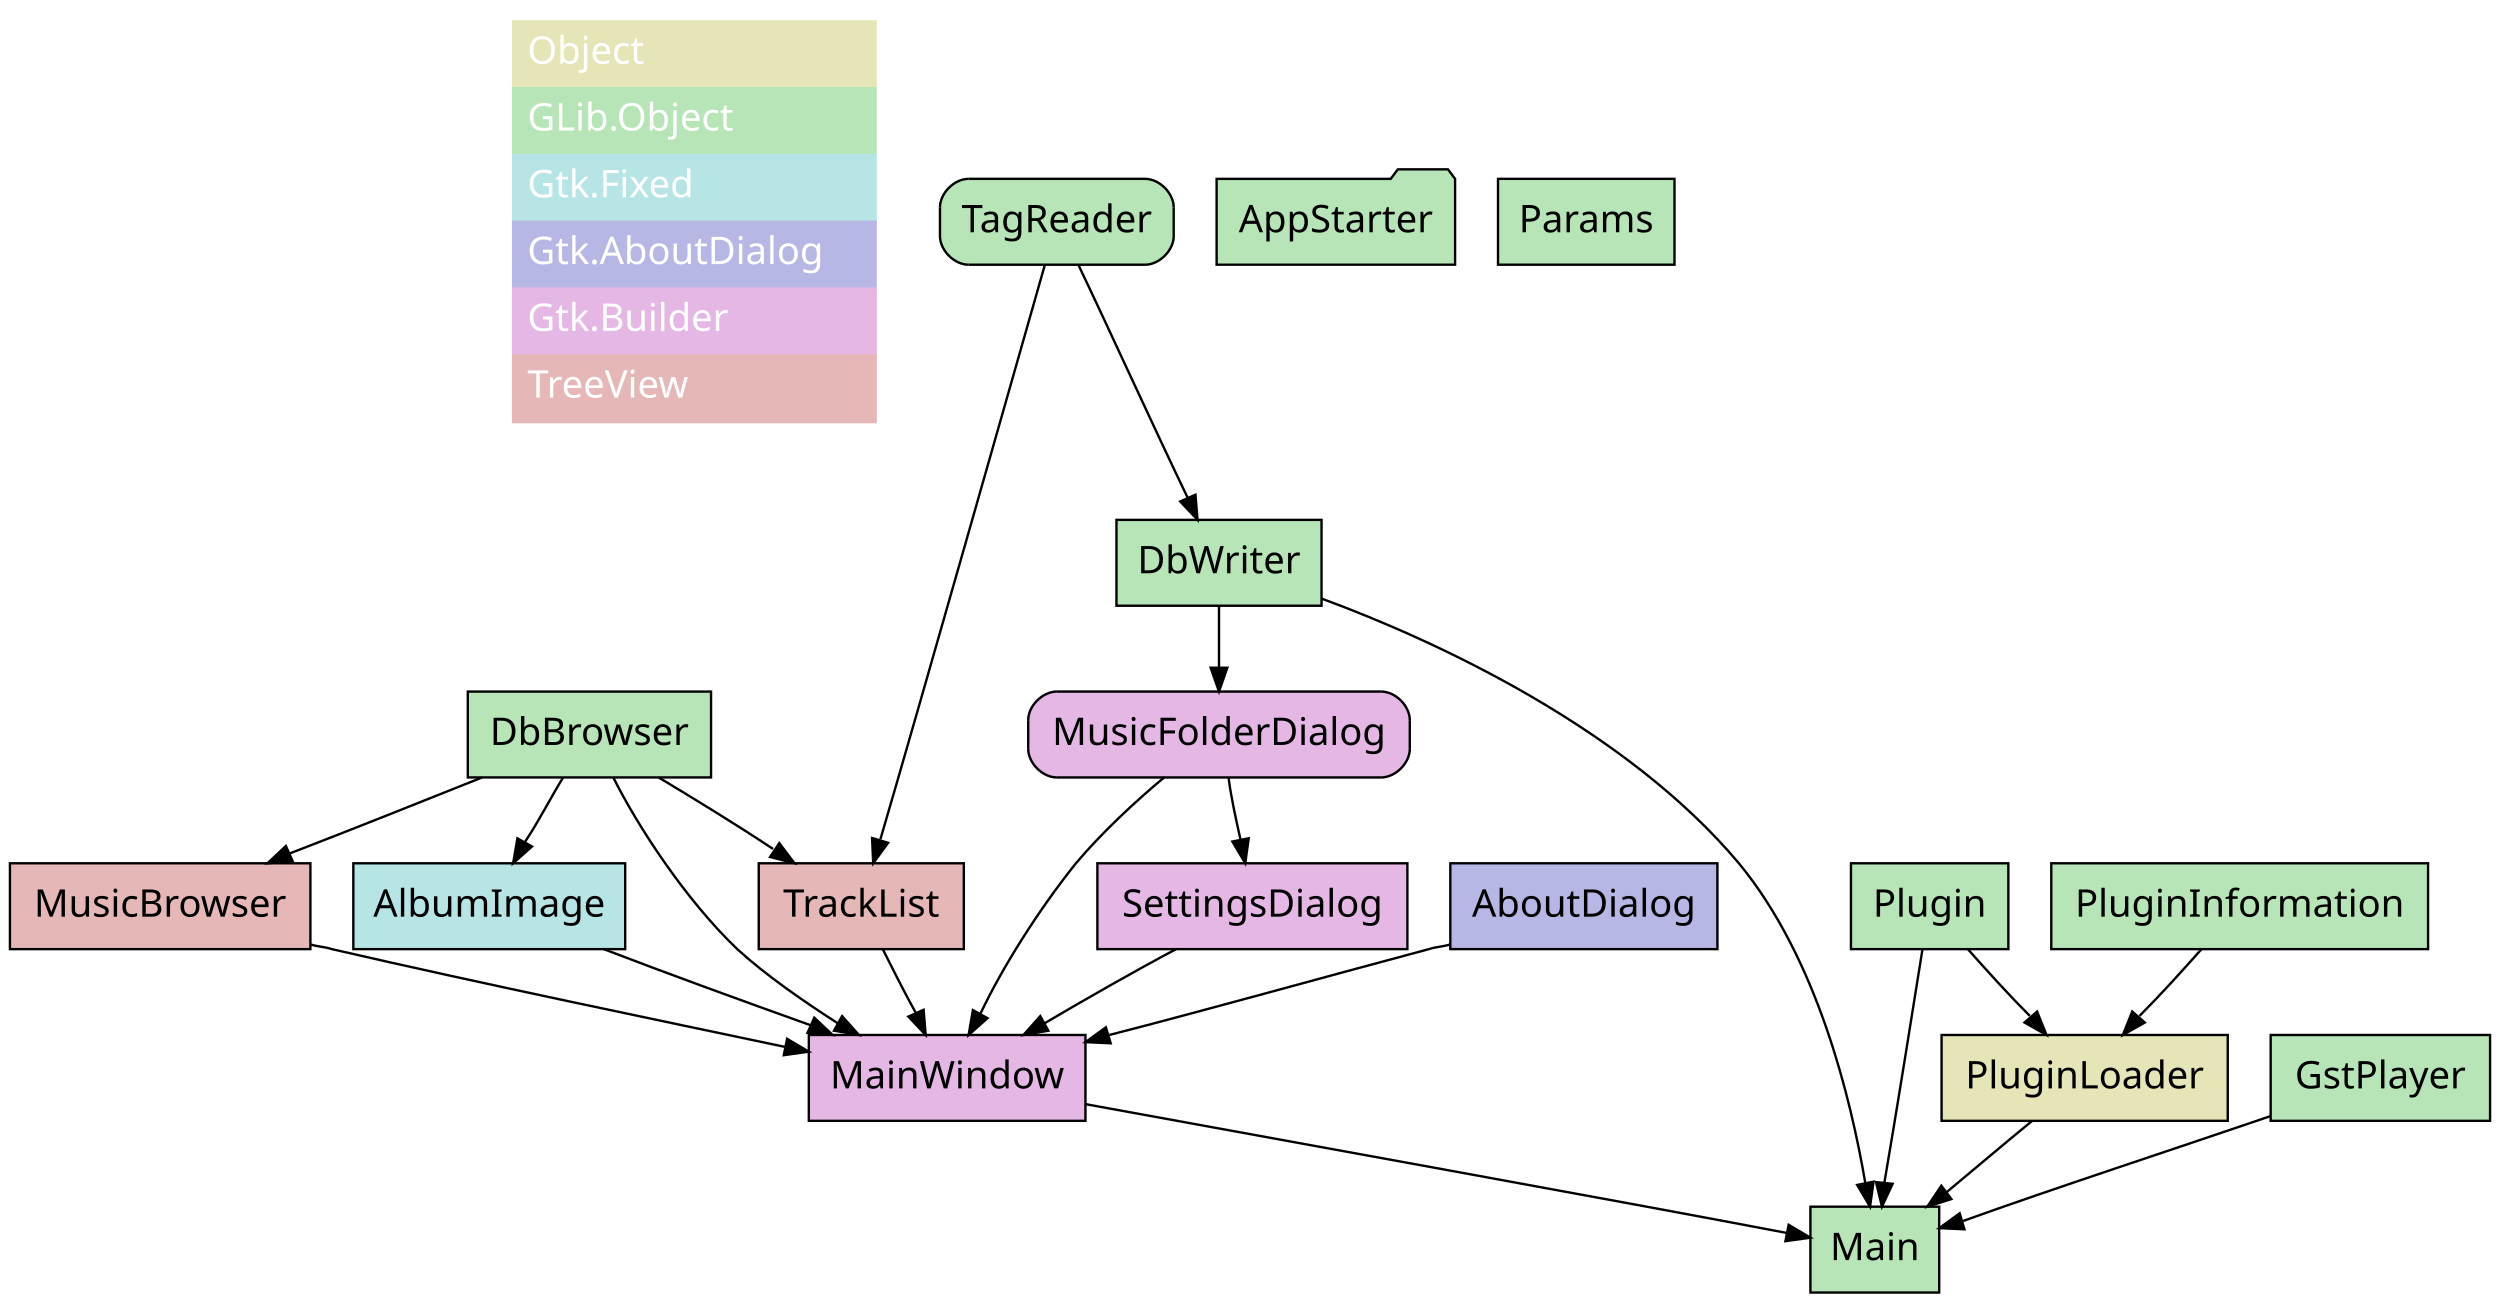
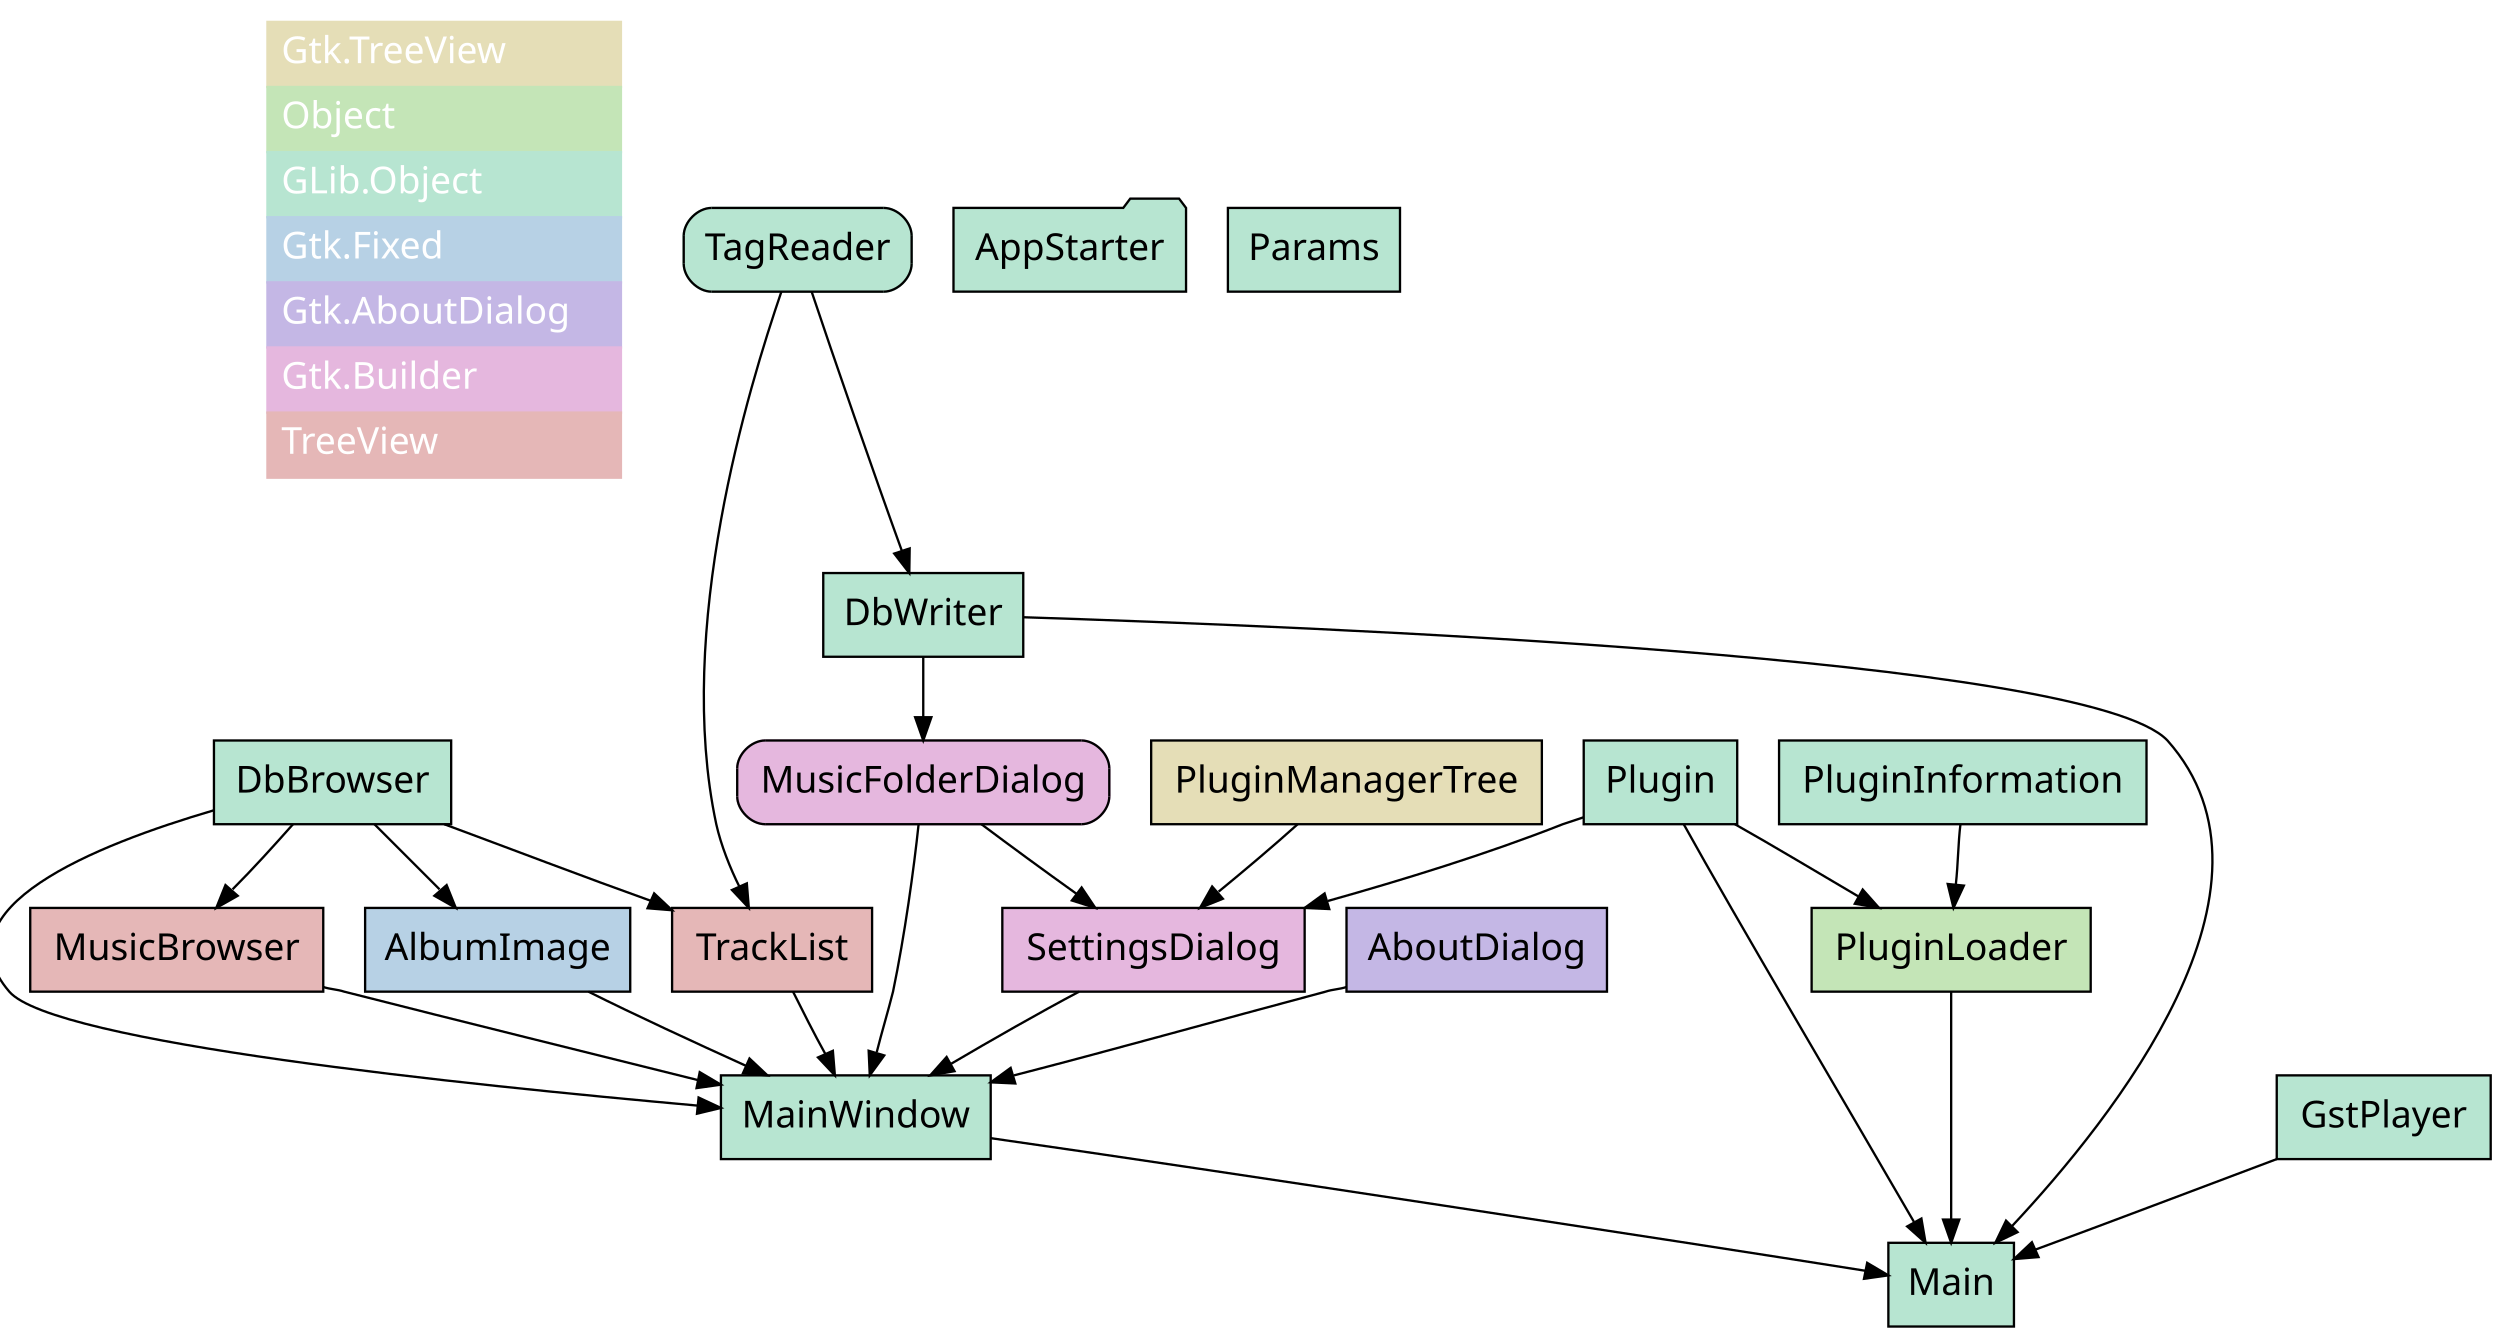
- <svg xmlns="http://www.w3.org/2000/svg" xmlns:xlink="http://www.w3.org/1999/xlink" width="432pt" height="225pt" viewBox="0.00 0.00 432.00 225.07">
-   <g id="graph0" class="graph" transform="scale(0.412214 0.412214) rotate(0) translate(4 542)">
-     <polygon style="fill:white;stroke:white;" points="-4,4 -4,-542 1044,-542 1044,4 -4,4" />
+ <svg xmlns="http://www.w3.org/2000/svg" xmlns:xlink="http://www.w3.org/1999/xlink" width="432pt" height="231pt" viewBox="0.00 0.00 432.00 230.67">
+   <g id="graph0" class="graph" transform="scale(0.40186 0.40186) rotate(0) translate(4 570)">
+     <polygon style="fill:white;stroke:white;" points="-4,4 -4,-570 1071,-570 1071,4 -4,4" />
    <g id="node1" class="node">
-       <polygon style="fill:none;stroke:white;" points="372,-538 202,-538 202,-360 372,-360 372,-538" />
-       <polygon style="fill:none;stroke:white;" points="210,-364 210,-534 364,-534 364,-364 210,-364" />
-       <polygon style="fill:#e5e5b7;stroke:#e5e5b7;" points="211,-505 211,-533 363,-533 363,-505 211,-505" />
-       <text text-anchor="start" x="217" y="-515.267" style="font-family:sans;font-size:16.00;fill:white;"> Object </text>
-       <polygon style="fill:#b7e5b7;stroke:#b7e5b7;" points="211,-477 211,-505 363,-505 363,-477 211,-477" />
-       <text text-anchor="start" x="217" y="-487.267" style="font-family:sans;font-size:16.00;fill:white;"> GLib.Object </text>
-       <polygon style="fill:#b7e5e5;stroke:#b7e5e5;" points="211,-449 211,-477 363,-477 363,-449 211,-449" />
-       <text text-anchor="start" x="217" y="-459.267" style="font-family:sans;font-size:16.00;fill:white;"> Gtk.Fixed </text>
-       <polygon style="fill:#b7b7e5;stroke:#b7b7e5;" points="211,-421 211,-449 363,-449 363,-421 211,-421" />
-       <text text-anchor="start" x="217" y="-431.267" style="font-family:sans;font-size:16.00;fill:white;"> Gtk.AboutDialog </text>
-       <polygon style="fill:#e5b7e5;stroke:#e5b7e5;" points="211,-393 211,-421 363,-421 363,-393 211,-393" />
-       <text text-anchor="start" x="217" y="-403.267" style="font-family:sans;font-size:16.00;fill:white;"> Gtk.Builder </text>
-       <polygon style="fill:#e5b7b7;stroke:#e5b7b7;" points="211,-365 211,-393 363,-393 363,-365 211,-365" />
-       <text text-anchor="start" x="217" y="-375.267" style="font-family:sans;font-size:16.00;fill:white;"> TreeView </text>
+       <polygon style="fill:none;stroke:white;" points="272,-566 102,-566 102,-360 272,-360 272,-566" />
+       <polygon style="fill:none;stroke:white;" points="110,-364 110,-562 264,-562 264,-364 110,-364" />
+       <polygon style="fill:#e5deb7;stroke:#e5deb7;" points="111,-533 111,-561 263,-561 263,-533 111,-533" />
+       <text text-anchor="start" x="117" y="-543.267" style="font-family:sans;font-size:16.00;fill:white;"> Gtk.TreeView </text>
+       <polygon style="fill:#c4e5b7;stroke:#c4e5b7;" points="111,-505 111,-533 263,-533 263,-505 111,-505" />
+       <text text-anchor="start" x="117" y="-515.267" style="font-family:sans;font-size:16.00;fill:white;"> Object </text>
+       <polygon style="fill:#b7e5d1;stroke:#b7e5d1;" points="111,-477 111,-505 263,-505 263,-477 111,-477" />
+       <text text-anchor="start" x="117" y="-487.267" style="font-family:sans;font-size:16.00;fill:white;"> GLib.Object </text>
+       <polygon style="fill:#b7d1e5;stroke:#b7d1e5;" points="111,-449 111,-477 263,-477 263,-449 111,-449" />
+       <text text-anchor="start" x="117" y="-459.267" style="font-family:sans;font-size:16.00;fill:white;"> Gtk.Fixed </text>
+       <polygon style="fill:#c4b7e5;stroke:#c4b7e5;" points="111,-421 111,-449 263,-449 263,-421 111,-421" />
+       <text text-anchor="start" x="117" y="-431.267" style="font-family:sans;font-size:16.00;fill:white;"> Gtk.AboutDialog </text>
+       <polygon style="fill:#e5b7de;stroke:#e5b7de;" points="111,-393 111,-421 263,-421 263,-393 111,-393" />
+       <text text-anchor="start" x="117" y="-403.267" style="font-family:sans;font-size:16.00;fill:white;"> Gtk.Builder </text>
+       <polygon style="fill:#e5b7b7;stroke:#e5b7b7;" points="111,-365 111,-393 263,-393 263,-365 111,-365" />
+       <text text-anchor="start" x="117" y="-375.267" style="font-family:sans;font-size:16.00;fill:white;"> TreeView </text>
    </g>
    <g id="node2" class="node">
      <a xlink:href="/home/qnull/xnoise/src/xnoise/xnoise-db-browser.vala" xlink:title="xnoise-db-browser.vala @ 34">
-         <polygon style="fill:#b7e5b7;stroke:black;" points="294,-252 192,-252 192,-216 294,-216 294,-252" />
-         <text text-anchor="middle" x="243" y="-229.6" style="font-family:sans;font-size:16.00;">DbBrowser</text>
+         <polygon style="fill:#b7e5d1;stroke:black;" points="190,-252 88,-252 88,-216 190,-216 190,-252" />
+         <text text-anchor="middle" x="139" y="-229.6" style="font-family:sans;font-size:16.00;">DbBrowser</text>
      </a>
    </g>
    <g id="node4" class="node">
      <a xlink:href="/home/qnull/xnoise/src/xnoise/xnoise-music-browser.vala" xlink:title="xnoise-music-browser.vala @ 35">
-         <polygon style="fill:#e5b7b7;stroke:black;" points="126,-180 4.26326e-14,-180 2.13163e-14,-144 126,-144 126,-180" />
-         <text text-anchor="middle" x="63" y="-157.6" style="font-family:sans;font-size:16.00;">MusicBrowser</text>
+         <polygon style="fill:#e5b7b7;stroke:black;" points="135,-180 9,-180 9,-144 135,-144 135,-180" />
+         <text text-anchor="middle" x="72" y="-157.6" style="font-family:sans;font-size:16.00;">MusicBrowser</text>
      </a>
    </g>
    <g id="edge2" class="edge">
-       <path style="fill:none;stroke:black;" d="M198,-216C173,-206 143,-194 117,-184" />
-       <polygon style="fill:black;stroke:black;" points="118.56,-180.863 108,-180 115.717,-187.26 118.56,-180.863" />
+       <path style="fill:none;stroke:black;" d="M122,-216C114,-207 105,-197 96,-188" />
+       <polygon style="fill:black;stroke:black;" points="98.219,-185.221 89,-180 92.951,-189.831 98.219,-185.221" />
    </g>
    <g id="node6" class="node">
      <a xlink:href="/home/qnull/xnoise/src/xnoise/xnoise-album-image.vala" xlink:title="xnoise-album-image.vala @ 34">
-         <polygon style="fill:#b7e5e5;stroke:black;" points="258,-180 144,-180 144,-144 258,-144 258,-180" />
-         <text text-anchor="middle" x="201" y="-157.6" style="font-family:sans;font-size:16.00;">AlbumImage</text>
+         <polygon style="fill:#b7d1e5;stroke:black;" points="267,-180 153,-180 153,-144 267,-144 267,-180" />
+         <text text-anchor="middle" x="210" y="-157.6" style="font-family:sans;font-size:16.00;">AlbumImage</text>
      </a>
    </g>
    <g id="edge4" class="edge">
-       <path style="fill:none;stroke:black;" d="M232,-216C227,-208 222,-198 216,-189" />
-       <polygon style="fill:black;stroke:black;" points="218.916,-187.042 211,-180 212.797,-190.441 218.916,-187.042" />
+       <path style="fill:none;stroke:black;" d="M157,-216C166,-207 176,-197 185,-188" />
+       <polygon style="fill:black;stroke:black;" points="188.049,-189.831 192,-180 182.781,-185.221 188.049,-189.831" />
    </g>
    <g id="node8" class="node">
      <a xlink:href="/home/qnull/xnoise/src/xnoise/xnoise-tracklist.vala" xlink:title="xnoise-tracklist.vala @ 35">
-         <polygon style="fill:#e5b7b7;stroke:black;" points="400,-180 314,-180 314,-144 400,-144 400,-180" />
-         <text text-anchor="middle" x="357" y="-157.6" style="font-family:sans;font-size:16.00;">TrackList</text>
+         <polygon style="fill:#e5b7b7;stroke:black;" points="371,-180 285,-180 285,-144 371,-144 371,-180" />
+         <text text-anchor="middle" x="328" y="-157.6" style="font-family:sans;font-size:16.00;">TrackList</text>
      </a>
    </g>
    <g id="edge6" class="edge">
-       <path style="fill:none;stroke:black;" d="M272,-216C287,-207 305,-196 320,-186" />
-       <polygon style="fill:black;stroke:black;" points="322.621,-188.459 329,-180 318.738,-182.635 322.621,-188.459" />
+       <path style="fill:none;stroke:black;" d="M187,-216C214,-206 248,-193 276,-183" />
+       <polygon style="fill:black;stroke:black;" points="277.283,-186.26 285,-179 274.44,-179.863 277.283,-186.26" />
    </g>
    <g id="node10" class="node">
      <a xlink:href="/home/qnull/xnoise/src/xnoise/xnoise-main-window.vala" xlink:title="xnoise-main-window.vala @ 34">
-         <polygon style="fill:#e5b7e5;stroke:black;" points="451,-108 335,-108 335,-72 451,-72 451,-108" />
-         <text text-anchor="middle" x="393" y="-85.6" style="font-family:sans;font-size:16.00;">MainWindow</text>
+         <polygon style="fill:#b7e5d1;stroke:black;" points="422,-108 306,-108 306,-72 422,-72 422,-108" />
+         <text text-anchor="middle" x="364" y="-85.6" style="font-family:sans;font-size:16.00;">MainWindow</text>
      </a>
    </g>
    <g id="edge8" class="edge">
-       <path style="fill:none;stroke:black;" d="M253,-216C263,-196 283,-165 305,-144 317,-133 333,-122 347,-113" />
-       <polygon style="fill:black;stroke:black;" points="348.958,-115.916 356,-108 345.559,-109.797 348.958,-115.916" />
-     </g>
-     <g id="edge30" class="edge">
-       <path style="fill:none;stroke:black;" d="M126,-146C129,-145 132,-145 135,-144 200,-129 273,-114 325,-103" />
-       <polygon style="fill:black;stroke:black;" points="325.881,-106.393 335,-101 324.508,-99.529 325.881,-106.393" />
+       <path style="fill:none;stroke:black;" d="M88,-222C37,-207 -31,-180 0,-144 19,-122 196,-104 296,-95" />
+       <polygon style="fill:black;stroke:black;" points="296.398,-98.478 306,-94 295.701,-91.513 296.398,-98.478" />
    </g>
    <g id="edge34" class="edge">
-       <path style="fill:none;stroke:black;" d="M249,-144C275,-134 308,-122 336,-112" />
-       <polygon style="fill:black;stroke:black;" points="337.283,-115.26 345,-108 334.44,-108.863 337.283,-115.26" />
-     </g>
-     <g id="edge36" class="edge">
-       <path style="fill:none;stroke:black;" d="M366,-144C370,-136 375,-126 380,-117" />
-       <polygon style="fill:black;stroke:black;" points="383.137,-118.56 384,-108 376.74,-115.717 383.137,-118.56" />
-     </g>
-     <g id="node18" class="node">
+       <path style="fill:none;stroke:black;" d="M135,-146C138,-145 141,-145 144,-144 195,-131 252,-117 296,-106" />
+       <polygon style="fill:black;stroke:black;" points="296.881,-109.393 306,-104 295.508,-102.529 296.881,-109.393" />
+     </g>
+     <g id="edge38" class="edge">
+       <path style="fill:none;stroke:black;" d="M249,-144C269,-134 295,-122 317,-112" />
+       <polygon style="fill:black;stroke:black;" points="318.283,-115.26 326,-108 315.44,-108.863 318.283,-115.26" />
+     </g>
+     <g id="edge40" class="edge">
+       <path style="fill:none;stroke:black;" d="M337,-144C341,-136 346,-126 351,-117" />
+       <polygon style="fill:black;stroke:black;" points="354.137,-118.56 355,-108 347.74,-115.717 354.137,-118.56" />
+     </g>
+     <g id="node20" class="node">
      <a xlink:href="/home/qnull/xnoise/src/xnoise/xnoise-main.vala" xlink:title="xnoise-main.vala @ 31">
-         <polygon style="fill:#b7e5b7;stroke:black;" points="809,-36 755,-36 755,-1.06581e-14 809,-0 809,-36" />
-         <text text-anchor="middle" x="782" y="-13.6" style="font-family:sans;font-size:16.00;">Main</text>
-       </a>
-     </g>
-     <g id="edge40" class="edge">
-       <path style="fill:none;stroke:black;" d="M451,-79C533,-64 677,-38 745,-25" />
-       <polygon style="fill:black;stroke:black;" points="745.881,-28.393 755,-23 744.508,-21.529 745.881,-28.393" />
+         <polygon style="fill:#b7e5d1;stroke:black;" points="862,-36 808,-36 808,-1.06581e-14 862,-0 862,-36" />
+         <text text-anchor="middle" x="835" y="-13.6" style="font-family:sans;font-size:16.00;">Main</text>
+       </a>
+     </g>
+     <g id="edge44" class="edge">
+       <path style="fill:none;stroke:black;" d="M422,-81C520,-67 716,-37 798,-24" />
+       <polygon style="fill:black;stroke:black;" points="798.881,-27.393 808,-22 797.508,-20.529 798.881,-27.393" />
    </g>
    <g id="node11" class="node">
      <a xlink:href="/home/qnull/xnoise/src/xnoise/xnoise-music-dir-dialog.vala" xlink:title="xnoise-music-dir-dialog.vala @ 35">
-         <polygon style="fill:#e5b7e5;stroke:#e5b7e5;" points="575,-252 439,-252 427,-240 427,-228 439,-216 575,-216 587,-228 587,-240 575,-252" />
-         <path style="fill:#e5b7e5;stroke:#e5b7e5;" d="M439,-252C433,-252 427,-246 427,-240" />
-         <path style="fill:#e5b7e5;stroke:#e5b7e5;" d="M427,-228C427,-222 433,-216 439,-216" />
-         <path style="fill:#e5b7e5;stroke:#e5b7e5;" d="M575,-216C581,-216 587,-222 587,-228" />
-         <path style="fill:#e5b7e5;stroke:#e5b7e5;" d="M587,-240C587,-246 581,-252 575,-252" />
-         <polyline style="fill:none;stroke:black;" points="575,-252 439,-252 " />
-         <path style="fill:none;stroke:black;" d="M439,-252C433,-252 427,-246 427,-240" />
-         <polyline style="fill:none;stroke:black;" points="427,-240 427,-228 " />
-         <path style="fill:none;stroke:black;" d="M427,-228C427,-222 433,-216 439,-216" />
-         <polyline style="fill:none;stroke:black;" points="439,-216 575,-216 " />
-         <path style="fill:none;stroke:black;" d="M575,-216C581,-216 587,-222 587,-228" />
-         <polyline style="fill:none;stroke:black;" points="587,-228 587,-240 " />
-         <path style="fill:none;stroke:black;" d="M587,-240C587,-246 581,-252 575,-252" />
-         <text text-anchor="middle" x="507" y="-229.6" style="font-family:sans;font-size:16.00;">MusicFolderDialog</text>
+         <polygon style="fill:#e5b7de;stroke:#e5b7de;" points="461,-252 325,-252 313,-240 313,-228 325,-216 461,-216 473,-228 473,-240 461,-252" />
+         <path style="fill:#e5b7de;stroke:#e5b7de;" d="M325,-252C319,-252 313,-246 313,-240" />
+         <path style="fill:#e5b7de;stroke:#e5b7de;" d="M313,-228C313,-222 319,-216 325,-216" />
+         <path style="fill:#e5b7de;stroke:#e5b7de;" d="M461,-216C467,-216 473,-222 473,-228" />
+         <path style="fill:#e5b7de;stroke:#e5b7de;" d="M473,-240C473,-246 467,-252 461,-252" />
+         <polyline style="fill:none;stroke:black;" points="461,-252 325,-252 " />
+         <path style="fill:none;stroke:black;" d="M325,-252C319,-252 313,-246 313,-240" />
+         <polyline style="fill:none;stroke:black;" points="313,-240 313,-228 " />
+         <path style="fill:none;stroke:black;" d="M313,-228C313,-222 319,-216 325,-216" />
+         <polyline style="fill:none;stroke:black;" points="325,-216 461,-216 " />
+         <path style="fill:none;stroke:black;" d="M461,-216C467,-216 473,-222 473,-228" />
+         <polyline style="fill:none;stroke:black;" points="473,-228 473,-240 " />
+         <path style="fill:none;stroke:black;" d="M473,-240C473,-246 467,-252 461,-252" />
+         <text text-anchor="middle" x="393" y="-229.6" style="font-family:sans;font-size:16.00;">MusicFolderDialog</text>
      </a>
    </g>
    <g id="edge12" class="edge">
-       <path style="fill:none;stroke:black;" d="M484,-216C472,-206 458,-193 447,-180 431,-160 416,-136 407,-117" />
-       <polygon style="fill:black;stroke:black;" points="409.916,-115.042 402,-108 403.797,-118.441 409.916,-115.042" />
+       <path style="fill:none;stroke:black;" d="M391,-216C389,-197 385,-168 380,-144 378,-136 375,-126 373,-118" />
+       <polygon style="fill:black;stroke:black;" points="376.226,-116.573 370,-108 369.521,-118.584 376.226,-116.573" />
    </g>
    <g id="node13" class="node">
      <a xlink:href="/home/qnull/xnoise/src/xnoise/xnoise-settings-dialog.vala" xlink:title="xnoise-settings-dialog.vala @ 34">
-         <polygon style="fill:#e5b7e5;stroke:black;" points="586,-180 456,-180 456,-144 586,-144 586,-180" />
-         <text text-anchor="middle" x="521" y="-157.6" style="font-family:sans;font-size:16.00;">SettingsDialog</text>
+         <polygon style="fill:#e5b7de;stroke:black;" points="557,-180 427,-180 427,-144 557,-144 557,-180" />
+         <text text-anchor="middle" x="492" y="-157.6" style="font-family:sans;font-size:16.00;">SettingsDialog</text>
      </a>
    </g>
    <g id="edge10" class="edge">
-       <path style="fill:none;stroke:black;" d="M511,-216C512,-208 514,-199 516,-190" />
-       <polygon style="fill:black;stroke:black;" points="519.471,-190.492 518,-180 512.607,-189.119 519.471,-190.492" />
+       <path style="fill:none;stroke:black;" d="M418,-216C430,-207 445,-196 459,-186" />
+       <polygon style="fill:black;stroke:black;" points="461.1,-188.8 467,-180 456.9,-183.2 461.1,-188.8" />
+     </g>
+     <g id="edge32" class="edge">
+       <path style="fill:none;stroke:black;" d="M460,-144C443,-135 422,-123 405,-113" />
+       <polygon style="fill:black;stroke:black;" points="406.441,-109.797 396,-108 403.042,-115.916 406.441,-109.797" />
+     </g>
+     <g id="node15" class="node">
+       <a xlink:href="/home/qnull/xnoise/src/xnoise/xnoise-plugin.vala" xlink:title="xnoise-plugin.vala @ 31">
+         <polygon style="fill:#b7e5d1;stroke:black;" points="743,-252 677,-252 677,-216 743,-216 743,-252" />
+         <text text-anchor="middle" x="710" y="-229.6" style="font-family:sans;font-size:16.00;">Plugin</text>
+       </a>
+     </g>
+     <g id="edge16" class="edge">
+       <path style="fill:none;stroke:black;" d="M677,-219C674,-218 671,-217 668,-216 635,-203 599,-192 567,-183" />
+       <polygon style="fill:black;stroke:black;" points="567.584,-179.521 557,-180 565.573,-186.226 567.584,-179.521" />
+     </g>
+     <g id="node17" class="node">
+       <a xlink:href="/home/qnull/xnoise/src/xnoise/xnoise-plugin-loader.vala" xlink:title="xnoise-plugin-loader.vala @ 31">
+         <polygon style="fill:#c4e5b7;stroke:black;" points="895,-180 775,-180 775,-144 895,-144 895,-180" />
+         <text text-anchor="middle" x="835" y="-157.6" style="font-family:sans;font-size:16.00;">PluginLoader</text>
+       </a>
+     </g>
+     <g id="edge14" class="edge">
+       <path style="fill:none;stroke:black;" d="M742,-216C758,-207 778,-195 795,-185" />
+       <polygon style="fill:black;stroke:black;" points="796.958,-187.916 804,-180 793.559,-181.797 796.958,-187.916" />
+     </g>
+     <g id="edge18" class="edge">
+       <path style="fill:none;stroke:black;" d="M720,-216C741,-178 793,-90 819,-45" />
+       <polygon style="fill:black;stroke:black;" points="822.203,-46.441 824,-36 816.084,-43.042 822.203,-46.441" />
+     </g>
+     <g id="edge42" class="edge">
+       <path style="fill:none;stroke:black;" d="M835,-144C835,-119 835,-75 835,-46" />
+       <polygon style="fill:black;stroke:black;" points="838.5,-46 835,-36 831.5,-46 838.5,-46" />
+     </g>
+     <g id="node21" class="node">
+       <a xlink:href="/home/qnull/xnoise/src/xnoise/xnoise-db-writer.vala" xlink:title="xnoise-db-writer.vala @ 34">
+         <polygon style="fill:#b7e5d1;stroke:black;" points="436,-324 350,-324 350,-288 436,-288 436,-324" />
+         <text text-anchor="middle" x="393" y="-301.6" style="font-family:sans;font-size:16.00;">DbWriter</text>
+       </a>
+     </g>
+     <g id="edge20" class="edge">
+       <path style="fill:none;stroke:black;" d="M393,-288C393,-280 393,-271 393,-262" />
+       <polygon style="fill:black;stroke:black;" points="396.5,-262 393,-252 389.5,-262 396.5,-262" />
+     </g>
+     <g id="edge22" class="edge">
+       <path style="fill:none;stroke:black;" d="M436,-305C558,-301 894,-288 928,-252 984,-189 905,-90 861,-43" />
+       <polygon style="fill:black;stroke:black;" points="863.546,-40.596 854,-36 858.596,-45.546 863.546,-40.596" />
+     </g>
+     <g id="node24" class="node">
+       <a xlink:href="/home/qnull/xnoise/src/xnoise/xnoise-tag-reader.vala" xlink:title="xnoise-tag-reader.vala @ 35">
+         <polygon style="fill:#b7e5d1;stroke:#b7e5d1;" points="376,-481 302,-481 290,-469 290,-457 302,-445 376,-445 388,-457 388,-469 376,-481" />
+         <path style="fill:#b7e5d1;stroke:#b7e5d1;" d="M302,-481C296,-481 290,-475 290,-469" />
+         <path style="fill:#b7e5d1;stroke:#b7e5d1;" d="M290,-457C290,-451 296,-445 302,-445" />
+         <path style="fill:#b7e5d1;stroke:#b7e5d1;" d="M376,-445C382,-445 388,-451 388,-457" />
+         <path style="fill:#b7e5d1;stroke:#b7e5d1;" d="M388,-469C388,-475 382,-481 376,-481" />
+         <polyline style="fill:none;stroke:black;" points="376,-481 302,-481 " />
+         <path style="fill:none;stroke:black;" d="M302,-481C296,-481 290,-475 290,-469" />
+         <polyline style="fill:none;stroke:black;" points="290,-469 290,-457 " />
+         <path style="fill:none;stroke:black;" d="M290,-457C290,-451 296,-445 302,-445" />
+         <polyline style="fill:none;stroke:black;" points="302,-445 376,-445 " />
+         <path style="fill:none;stroke:black;" d="M376,-445C382,-445 388,-451 388,-457" />
+         <polyline style="fill:none;stroke:black;" points="388,-457 388,-469 " />
+         <path style="fill:none;stroke:black;" d="M388,-469C388,-475 382,-481 376,-481" />
+         <text text-anchor="middle" x="339" y="-458.6" style="font-family:sans;font-size:16.00;">TagReader</text>
+       </a>
+     </g>
+     <g id="edge24" class="edge">
+       <path style="fill:none;stroke:black;" d="M332,-445C318,-404 286,-300 304,-216 306,-207 310,-197 314,-189" />
+       <polygon style="fill:black;stroke:black;" points="317.137,-190.56 318,-180 310.74,-187.717 317.137,-190.56" />
+     </g>
+     <g id="edge26" class="edge">
+       <path style="fill:none;stroke:black;" d="M345,-445C354,-418 372,-366 384,-333" />
+       <polygon style="fill:black;stroke:black;" points="387.158,-334.594 387,-324 380.517,-332.38 387.158,-334.594" />
+     </g>
+     <g id="node27" class="node">
+       <a xlink:href="/home/qnull/xnoise/src/xnoise/xnoise-plugin-manager-tree.vala" xlink:title="xnoise-plugin-manager-tree.vala @ 34">
+         <polygon style="fill:#e5deb7;stroke:black;" points="659,-252 491,-252 491,-216 659,-216 659,-252" />
+         <text text-anchor="middle" x="575" y="-229.6" style="font-family:sans;font-size:16.00;">PluginManagerTree</text>
+       </a>
    </g>
    <g id="edge28" class="edge">
-       <path style="fill:none;stroke:black;" d="M489,-144C472,-135 451,-123 434,-113" />
-       <polygon style="fill:black;stroke:black;" points="435.441,-109.797 425,-108 432.042,-115.916 435.441,-109.797" />
-     </g>
-     <g id="node15" class="node">
-       <a xlink:href="/home/qnull/xnoise/src/xnoise/xnoise-db-writer.vala" xlink:title="xnoise-db-writer.vala @ 34">
-         <polygon style="fill:#b7e5b7;stroke:black;" points="550,-324 464,-324 464,-288 550,-288 550,-324" />
-         <text text-anchor="middle" x="507" y="-301.6" style="font-family:sans;font-size:16.00;">DbWriter</text>
-       </a>
-     </g>
-     <g id="edge14" class="edge">
-       <path style="fill:none;stroke:black;" d="M507,-288C507,-280 507,-271 507,-262" />
-       <polygon style="fill:black;stroke:black;" points="510.5,-262 507,-252 503.5,-262 510.5,-262" />
-     </g>
-     <g id="edge16" class="edge">
-       <path style="fill:none;stroke:black;" d="M550,-291C599,-273 678,-236 725,-180 758,-140 772,-81 778,-46" />
-       <polygon style="fill:black;stroke:black;" points="781.471,-46.492 780,-36 774.607,-45.119 781.471,-46.492" />
-     </g>
-     <g id="node19" class="node">
-       <a xlink:href="/home/qnull/xnoise/src/xnoise/xnoise-tag-reader.vala" xlink:title="xnoise-tag-reader.vala @ 35">
-         <polygon style="fill:#b7e5b7;stroke:#b7e5b7;" points="476,-467 402,-467 390,-455 390,-443 402,-431 476,-431 488,-443 488,-455 476,-467" />
-         <path style="fill:#b7e5b7;stroke:#b7e5b7;" d="M402,-467C396,-467 390,-461 390,-455" />
-         <path style="fill:#b7e5b7;stroke:#b7e5b7;" d="M390,-443C390,-437 396,-431 402,-431" />
-         <path style="fill:#b7e5b7;stroke:#b7e5b7;" d="M476,-431C482,-431 488,-437 488,-443" />
-         <path style="fill:#b7e5b7;stroke:#b7e5b7;" d="M488,-455C488,-461 482,-467 476,-467" />
-         <polyline style="fill:none;stroke:black;" points="476,-467 402,-467 " />
-         <path style="fill:none;stroke:black;" d="M402,-467C396,-467 390,-461 390,-455" />
-         <polyline style="fill:none;stroke:black;" points="390,-455 390,-443 " />
-         <path style="fill:none;stroke:black;" d="M390,-443C390,-437 396,-431 402,-431" />
-         <polyline style="fill:none;stroke:black;" points="402,-431 476,-431 " />
-         <path style="fill:none;stroke:black;" d="M476,-431C482,-431 488,-437 488,-443" />
-         <polyline style="fill:none;stroke:black;" points="488,-443 488,-455 " />
-         <path style="fill:none;stroke:black;" d="M488,-455C488,-461 482,-467 476,-467" />
-         <text text-anchor="middle" x="439" y="-444.6" style="font-family:sans;font-size:16.00;">TagReader</text>
-       </a>
-     </g>
-     <g id="edge18" class="edge">
-       <path style="fill:none;stroke:black;" d="M434,-431C420,-382 382,-248 365,-190" />
-       <polygon style="fill:black;stroke:black;" points="368.226,-188.573 362,-180 361.521,-190.584 368.226,-188.573" />
-     </g>
-     <g id="edge20" class="edge">
-       <path style="fill:none;stroke:black;" d="M448,-431C460,-406 480,-362 494,-333" />
-       <polygon style="fill:black;stroke:black;" points="497.137,-334.56 498,-324 490.74,-331.717 497.137,-334.56" />
-     </g>
-     <g id="node22" class="node">
-       <a xlink:href="/home/qnull/xnoise/src/xnoise/xnoise-plugin.vala" xlink:title="xnoise-plugin.vala @ 31">
-         <polygon style="fill:#b7e5b7;stroke:black;" points="838,-180 772,-180 772,-144 838,-144 838,-180" />
-         <text text-anchor="middle" x="805" y="-157.6" style="font-family:sans;font-size:16.00;">Plugin</text>
-       </a>
-     </g>
-     <g id="edge24" class="edge">
-       <path style="fill:none;stroke:black;" d="M802,-144C798,-119 791,-75 786,-46" />
-       <polygon style="fill:black;stroke:black;" points="789.478,-45.602 785,-36 782.512,-46.299 789.478,-45.602" />
-     </g>
-     <g id="node24" class="node">
-       <a xlink:href="/home/qnull/xnoise/src/xnoise/xnoise-plugin-loader.vala" xlink:title="xnoise-plugin-loader.vala @ 31">
-         <polygon style="fill:#e5e5b7;stroke:black;" points="930,-108 810,-108 810,-72 930,-72 930,-108" />
-         <text text-anchor="middle" x="870" y="-85.6" style="font-family:sans;font-size:16.00;">PluginLoader</text>
-       </a>
-     </g>
-     <g id="edge22" class="edge">
-       <path style="fill:none;stroke:black;" d="M821,-144C829,-135 838,-125 847,-116" />
-       <polygon style="fill:black;stroke:black;" points="850.049,-117.831 854,-108 844.781,-113.221 850.049,-117.831" />
-     </g>
-     <g id="edge38" class="edge">
-       <path style="fill:none;stroke:black;" d="M848,-72C837,-63 824,-52 812,-42" />
-       <polygon style="fill:black;stroke:black;" points="814.1,-39.2 804,-36 809.9,-44.8 814.1,-39.2" />
-     </g>
-     <g id="node26" class="node">
+       <path style="fill:none;stroke:black;" d="M554,-216C544,-207 531,-196 520,-187" />
+       <polygon style="fill:black;stroke:black;" points="521.831,-183.951 512,-180 517.221,-189.219 521.831,-183.951" />
+     </g>
+     <g id="node29" class="node">
      <a xlink:href="/home/qnull/xnoise/src/xnoise/xnoise-plugin-information.vala" xlink:title="xnoise-plugin-information.vala @ 31">
-         <polygon style="fill:#b7e5b7;stroke:black;" points="1014,-180 856,-180 856,-144 1014,-144 1014,-180" />
-         <text text-anchor="middle" x="935" y="-157.6" style="font-family:sans;font-size:16.00;">PluginInformation</text>
-       </a>
-     </g>
-     <g id="edge26" class="edge">
-       <path style="fill:none;stroke:black;" d="M919,-144C911,-135 902,-125 893,-116" />
-       <polygon style="fill:black;stroke:black;" points="895.219,-113.221 886,-108 889.951,-117.831 895.219,-113.221" />
-     </g>
-     <g id="node30" class="node">
+         <polygon style="fill:#b7e5d1;stroke:black;" points="919,-252 761,-252 761,-216 919,-216 919,-252" />
+         <text text-anchor="middle" x="840" y="-229.6" style="font-family:sans;font-size:16.00;">PluginInformation</text>
+       </a>
+     </g>
+     <g id="edge30" class="edge">
+       <path style="fill:none;stroke:black;" d="M839,-216C838,-208 838,-199 837,-190" />
+       <polygon style="fill:black;stroke:black;" points="840.478,-189.602 836,-180 833.512,-190.299 840.478,-189.602" />
+     </g>
+     <g id="node33" class="node">
      <a xlink:href="/home/qnull/xnoise/src/xnoise/xnoise-about.vala" xlink:title="xnoise-about.vala @ 33">
-         <polygon style="fill:#b7b7e5;stroke:black;" points="716,-180 604,-180 604,-144 716,-144 716,-180" />
-         <text text-anchor="middle" x="660" y="-157.6" style="font-family:sans;font-size:16.00;">AboutDialog</text>
-       </a>
-     </g>
-     <g id="edge32" class="edge">
-       <path style="fill:none;stroke:black;" d="M604,-146C601,-145 598,-145 595,-144 550,-132 500,-118 461,-108" />
-       <polygon style="fill:black;stroke:black;" points="461.584,-104.521 451,-105 459.573,-111.226 461.584,-104.521" />
-     </g>
-     <g id="node36" class="node">
+         <polygon style="fill:#c4b7e5;stroke:black;" points="687,-180 575,-180 575,-144 687,-144 687,-180" />
+         <text text-anchor="middle" x="631" y="-157.6" style="font-family:sans;font-size:16.00;">AboutDialog</text>
+       </a>
+     </g>
+     <g id="edge36" class="edge">
+       <path style="fill:none;stroke:black;" d="M575,-146C572,-145 569,-145 566,-144 521,-132 471,-118 432,-108" />
+       <polygon style="fill:black;stroke:black;" points="432.584,-104.521 422,-105 430.573,-111.226 432.584,-104.521" />
+     </g>
+     <g id="node39" class="node">
      <a xlink:href="/home/qnull/xnoise/src/xnoise/xnoise-gst-player.vala" xlink:title="xnoise-gst-player.vala @ 33">
-         <polygon style="fill:#b7e5b7;stroke:black;" points="1040,-108 948,-108 948,-72 1040,-72 1040,-108" />
-         <text text-anchor="middle" x="994" y="-85.6" style="font-family:sans;font-size:16.00;">GstPlayer</text>
-       </a>
-     </g>
-     <g id="edge42" class="edge">
-       <path style="fill:none;stroke:black;" d="M948,-74C910,-61 855,-43 819,-30" />
-       <polygon style="fill:black;stroke:black;" points="819.584,-26.521 809,-27 817.573,-33.226 819.584,-26.521" />
-     </g>
-     <g id="node38" class="node">
+         <polygon style="fill:#b7e5d1;stroke:black;" points="1067,-108 975,-108 975,-72 1067,-72 1067,-108" />
+         <text text-anchor="middle" x="1021" y="-85.6" style="font-family:sans;font-size:16.00;">GstPlayer</text>
+       </a>
+     </g>
+     <g id="edge46" class="edge">
+       <path style="fill:none;stroke:black;" d="M975,-72C943,-60 901,-44 871,-33" />
+       <polygon style="fill:black;stroke:black;" points="872.56,-29.863 862,-29 869.717,-36.26 872.56,-29.863" />
+     </g>
+     <g id="node41" class="node">
      <a xlink:href="/home/qnull/xnoise/src/xnoise/xnoise-app-starter.vala" xlink:title="xnoise-app-starter.vala @ 31">
-         <polygon style="fill:#b7e5b7;stroke:black;" points="606,-467 603,-471 582,-471 579,-467 506,-467 506,-431 606,-431 606,-467" />
-         <text text-anchor="middle" x="556" y="-444.6" style="font-family:sans;font-size:16.00;">AppStarter</text>
-       </a>
-     </g>
-     <g id="node39" class="node">
+         <polygon style="fill:#b7e5d1;stroke:black;" points="506,-481 503,-485 482,-485 479,-481 406,-481 406,-445 506,-445 506,-481" />
+         <text text-anchor="middle" x="456" y="-458.6" style="font-family:sans;font-size:16.00;">AppStarter</text>
+       </a>
+     </g>
+     <g id="node42" class="node">
      <a xlink:href="/home/qnull/xnoise/src/xnoise/xnoise-parameter.vala" xlink:title="xnoise-parameter.vala @ 33">
-         <polygon style="fill:#b7e5b7;stroke:black;" points="698,-467 624,-467 624,-431 698,-431 698,-467" />
-         <text text-anchor="middle" x="661" y="-444.6" style="font-family:sans;font-size:16.00;">Params</text>
+         <polygon style="fill:#b7e5d1;stroke:black;" points="598,-481 524,-481 524,-445 598,-445 598,-481" />
+         <text text-anchor="middle" x="561" y="-458.6" style="font-family:sans;font-size:16.00;">Params</text>
      </a>
    </g>
  </g>
</svg>
